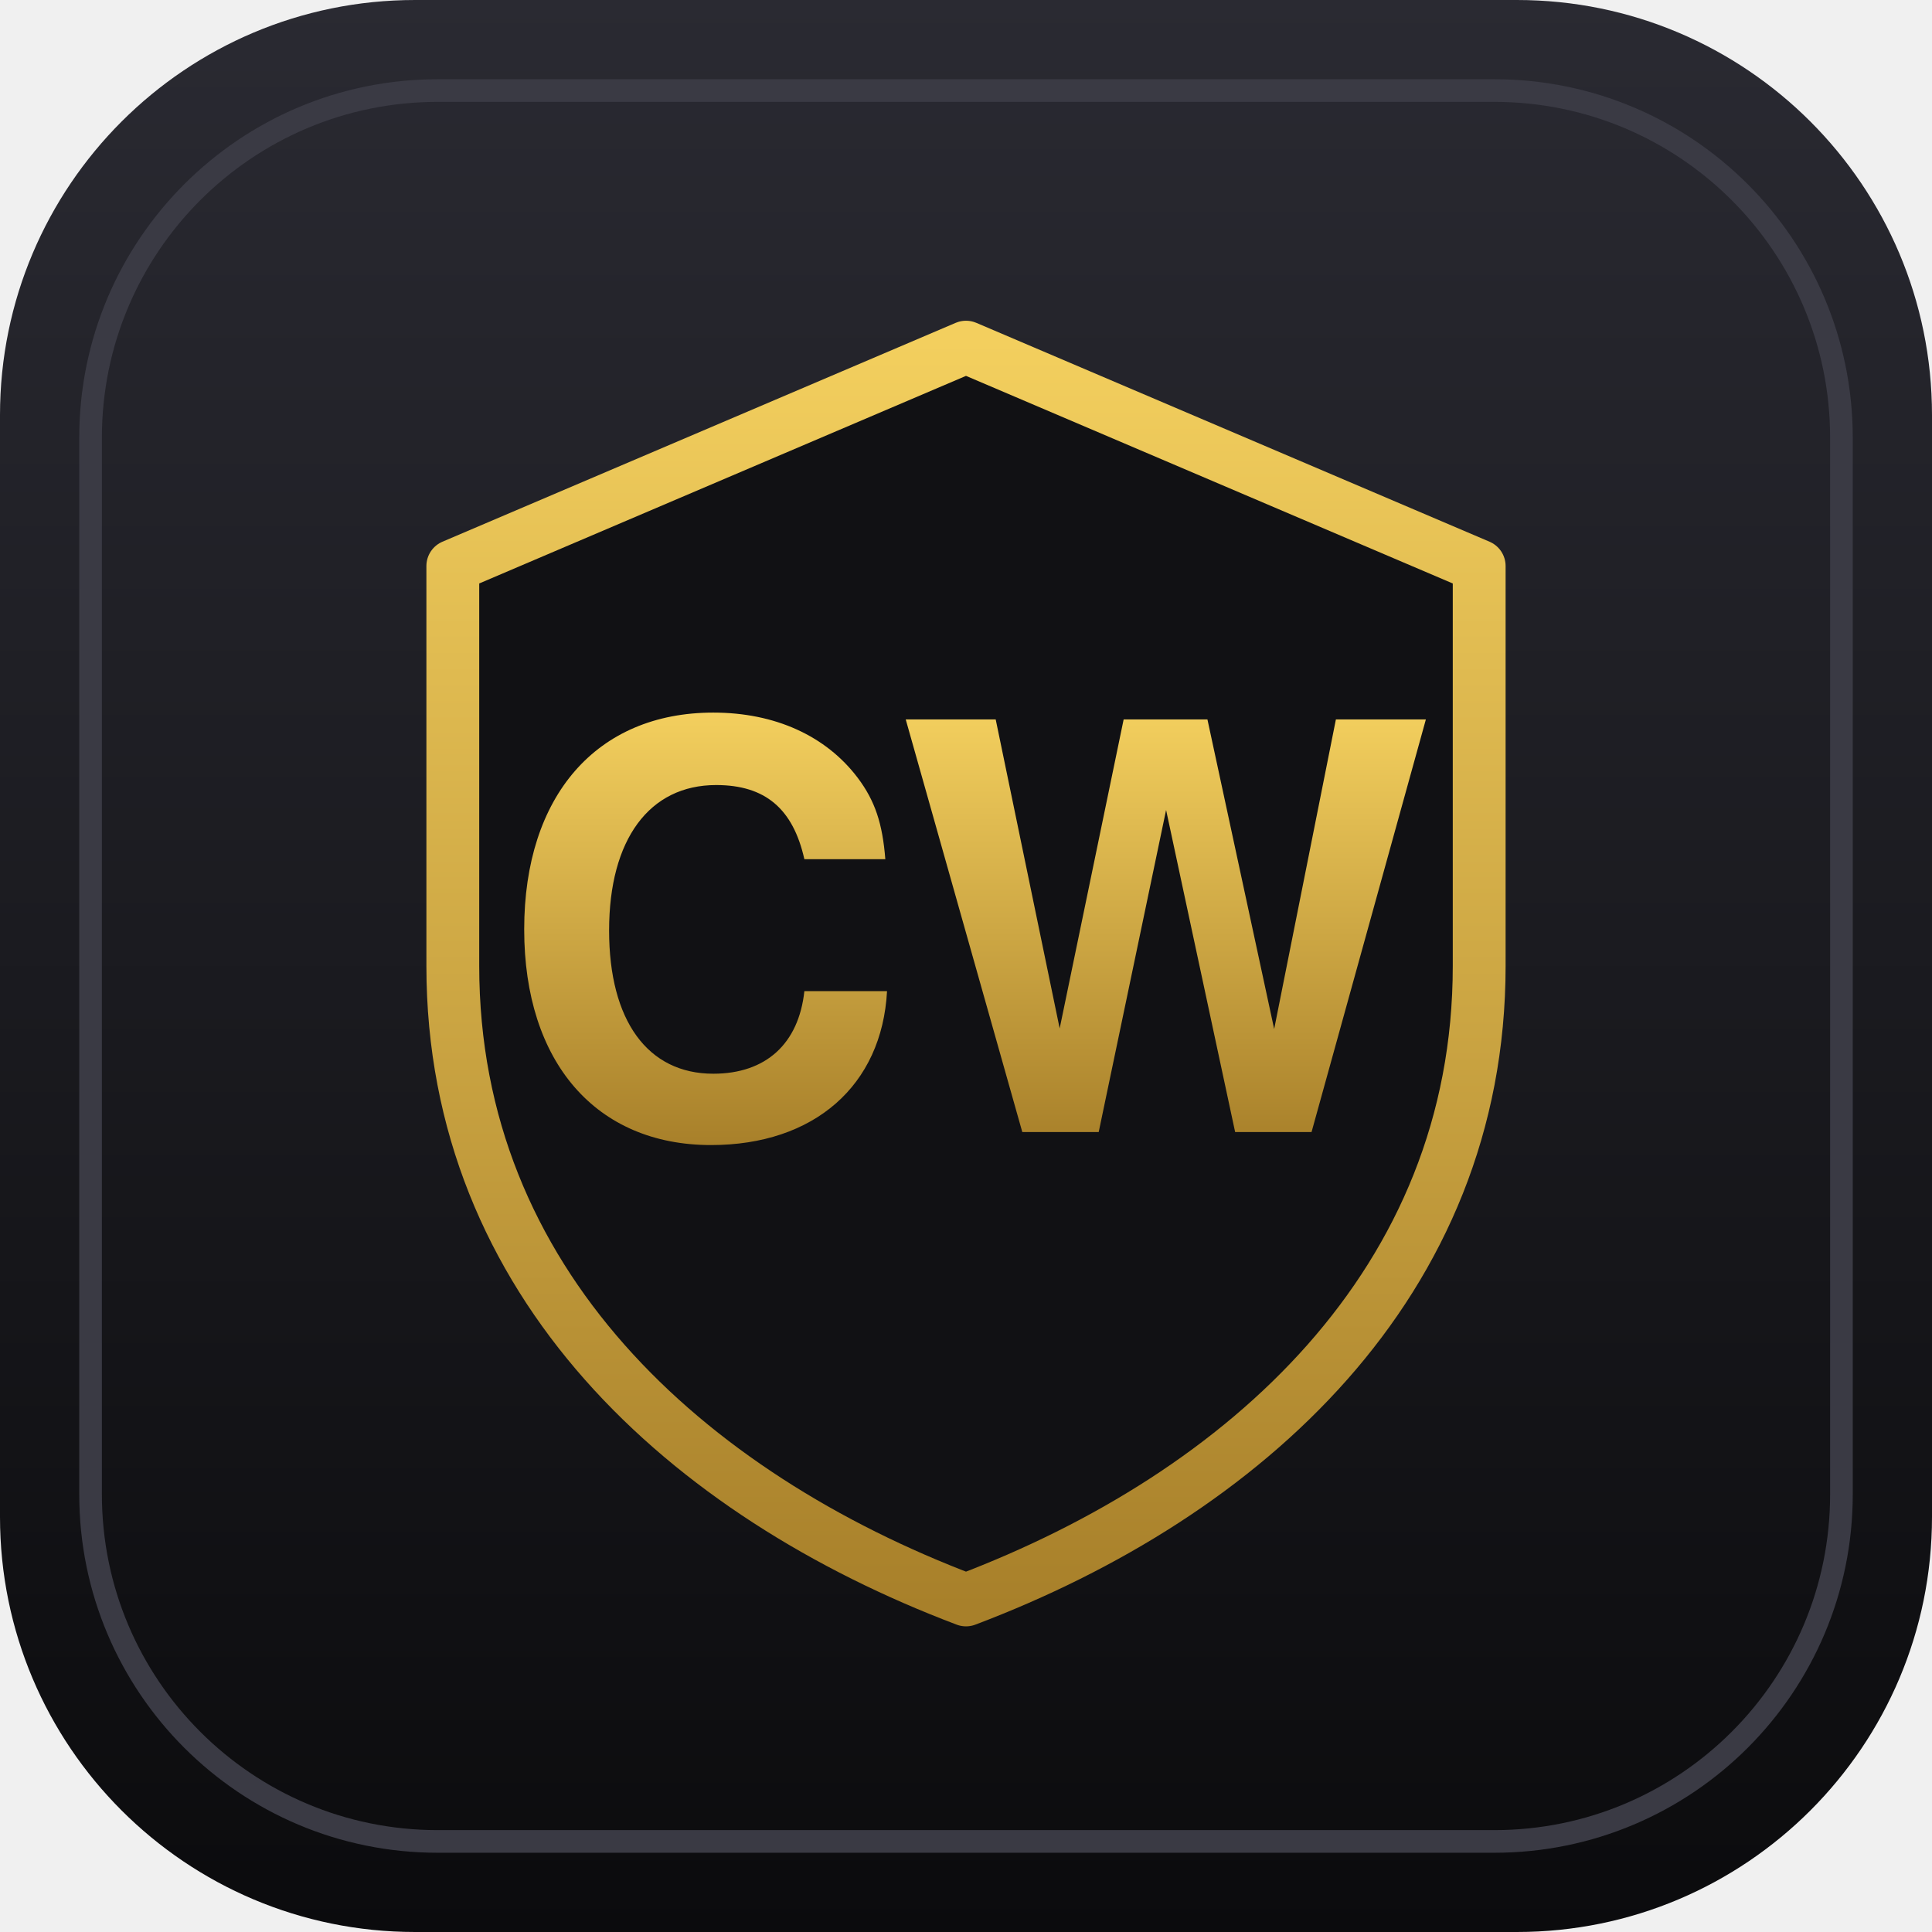
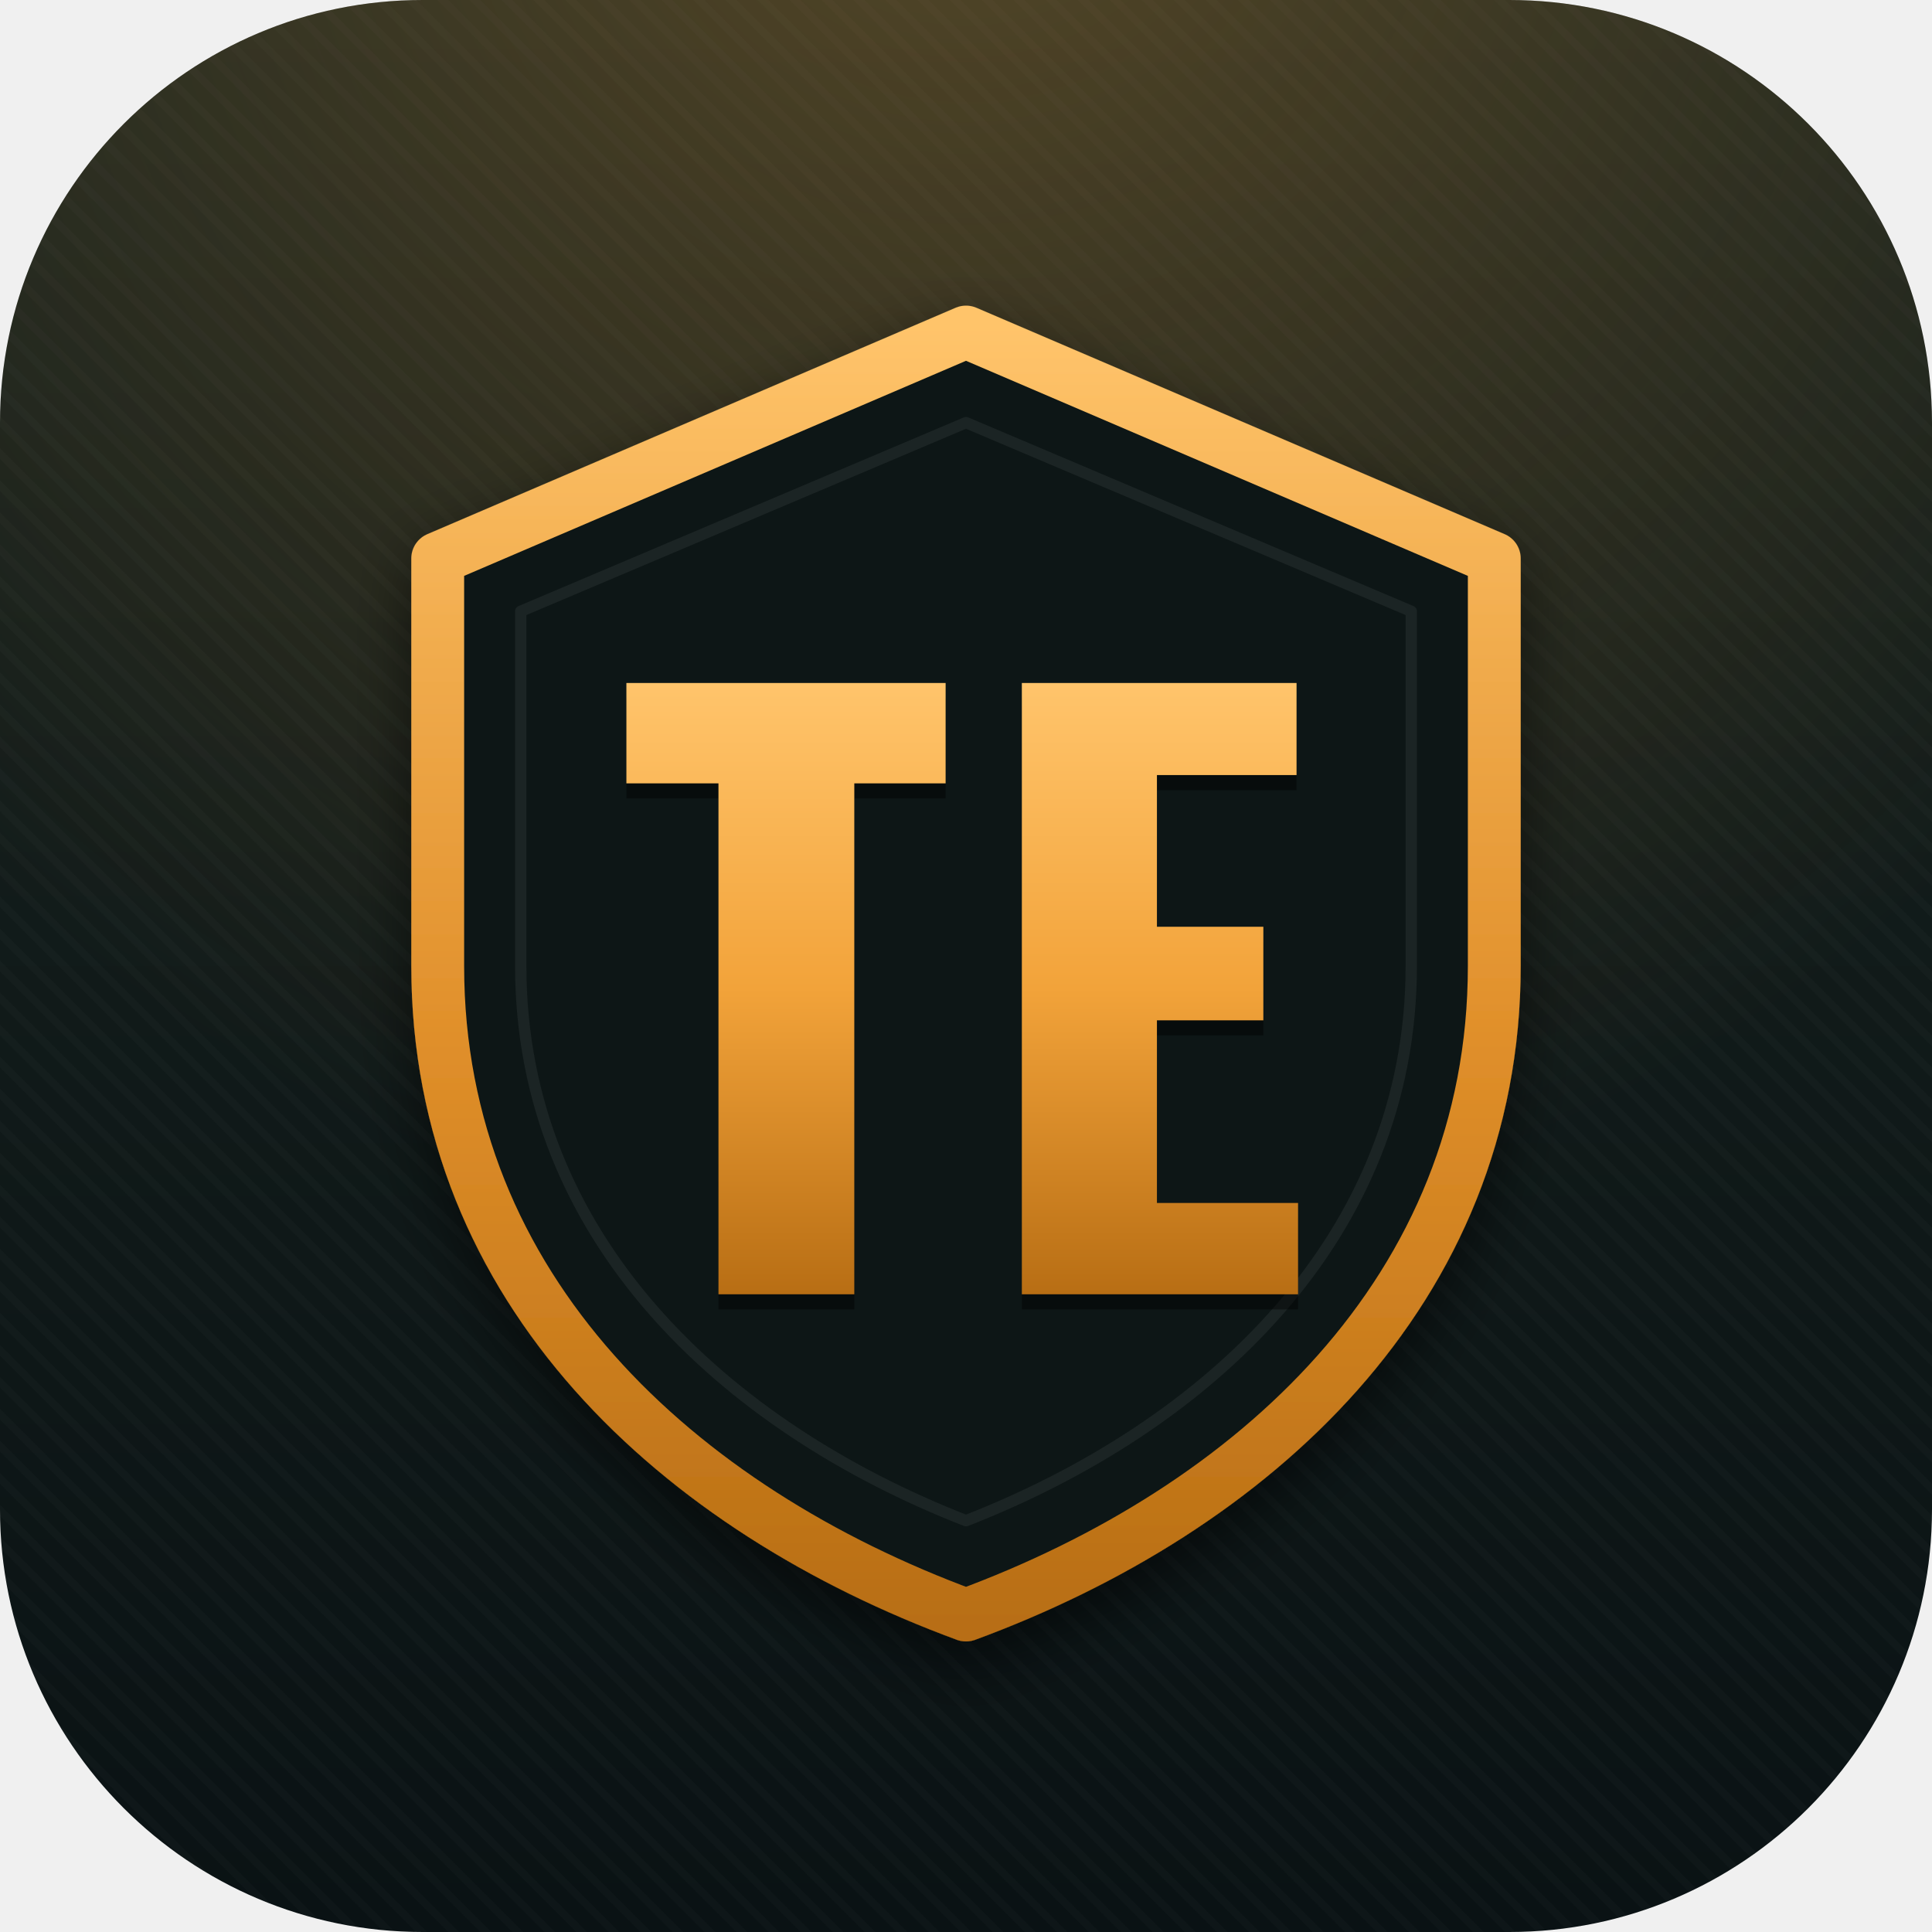
<svg xmlns="http://www.w3.org/2000/svg" viewBox="0 0 512 512">
  <defs>
    <linearGradient id="bg" x1="0" y1="0" x2="0" y2="1">
-       <stop offset="0" stop-color="#2a2a32" />
-       <stop offset="1" stop-color="#0b0b0d" />
+       <stop offset="0" stop-color="#18231f" />
+       <stop offset="1" stop-color="#0a1214" />
    </linearGradient>
+     <radialGradient id="light" cx="50%" cy="-10%" r="75%">
+       <stop offset="0" stop-color="#f2a33a" stop-opacity=".28" />
+       <stop offset="1" stop-color="#f2a33a" stop-opacity="0" />
+     </radialGradient>
    <linearGradient id="gold" x1="0" y1="0" x2="0" y2="1">
-       <stop offset="0" stop-color="#f3cf5e" />
-       <stop offset="1" stop-color="#a8802a" />
+       <stop offset="0" stop-color="#ffc46b" />
+       <stop offset=".55" stop-color="#e08f2a" />
+       <stop offset="1" stop-color="#b86e14" />
    </linearGradient>
+     <linearGradient id="goldText" x1="0" y1="0" x2="0" y2="1">
+       <stop offset="0" stop-color="#ffc46b" />
+       <stop offset=".5" stop-color="#f2a33a" />
+       <stop offset="1" stop-color="#b86e14" />
+     </linearGradient>
+     <pattern id="grain" width="6" height="6" patternUnits="userSpaceOnUse" patternTransform="rotate(135)">
+       <rect width="6" height="6" fill="none" />
+       <rect width="2" height="6" fill="#fff" fill-opacity=".018" />
+     </pattern>
+     <clipPath id="clip">
+       <rect width="512" height="512" rx="112" />
+     </clipPath>
+     <filter id="shadow" x="-20%" y="-20%" width="140%" height="140%">
+       <feDropShadow dx="0" dy="6" stdDeviation="8" flood-color="#000" flood-opacity=".55" />
+     </filter>
  </defs>
-   <rect width="512" height="512" rx="110" fill="url(#bg)" />
-   <rect x="24" y="24" width="464" height="464" rx="92" fill="none" stroke="#3a3a44" stroke-width="6" />
-   <path d="M256 92 L392 150 V256 C392 340 330 396 256 424 C182 396 120 340 120 256 V150 Z" fill="#111114" stroke="url(#gold)" stroke-width="14" stroke-linejoin="round" />
-   <text x="256" y="300" text-anchor="middle" font-family="Helvetica Neue, Helvetica, Arial, sans-serif" font-weight="900" font-size="150" fill="url(#gold)">CW</text>
+   <g clip-path="url(#clip)">
+     <rect width="512" height="512" fill="url(#bg)" />
+     <rect width="512" height="512" fill="url(#grain)" />
+     <rect width="512" height="512" fill="url(#light)" />
+   </g>
+   <path d="M256 88 L396 148 V256 C396 342 332 400 256 428 C180 400 116 342 116 256 V148 Z" fill="#0f1816" stroke="url(#gold)" stroke-width="14" stroke-linejoin="round" filter="url(#shadow)" />
+   <path d="M256 112 L374 162 V256 C374 328 320 378 256 403 C192 378 138 328 138 256 V162 Z" fill="none" stroke="#fff" stroke-opacity=".06" stroke-width="3" stroke-linejoin="round" />
+   <g transform="translate(163.8 347.0)">
+     <path d="M26.6 0.0V-135.4H2.2V-162.0H86.8V-135.4H62.6V0.0Z M107.0 0.0V-162.0H179.8V-137.6H142.8V-97.4H171.0V-72.6H142.8V-24.2H180.2V0.0Z" fill="#000" fill-opacity=".45" />
+   </g>
+   <g transform="translate(163.8 343.0)">
+     <path d="M26.6 0.0V-135.4H2.2V-162.0H86.8V-135.4H62.6V0.0Z M107.0 0.0V-162.0H179.8V-137.6H142.8V-97.4H171.0V-72.6H142.8V-24.2H180.2V0.0Z" fill="url(#goldText)" />
+   </g>
</svg>
